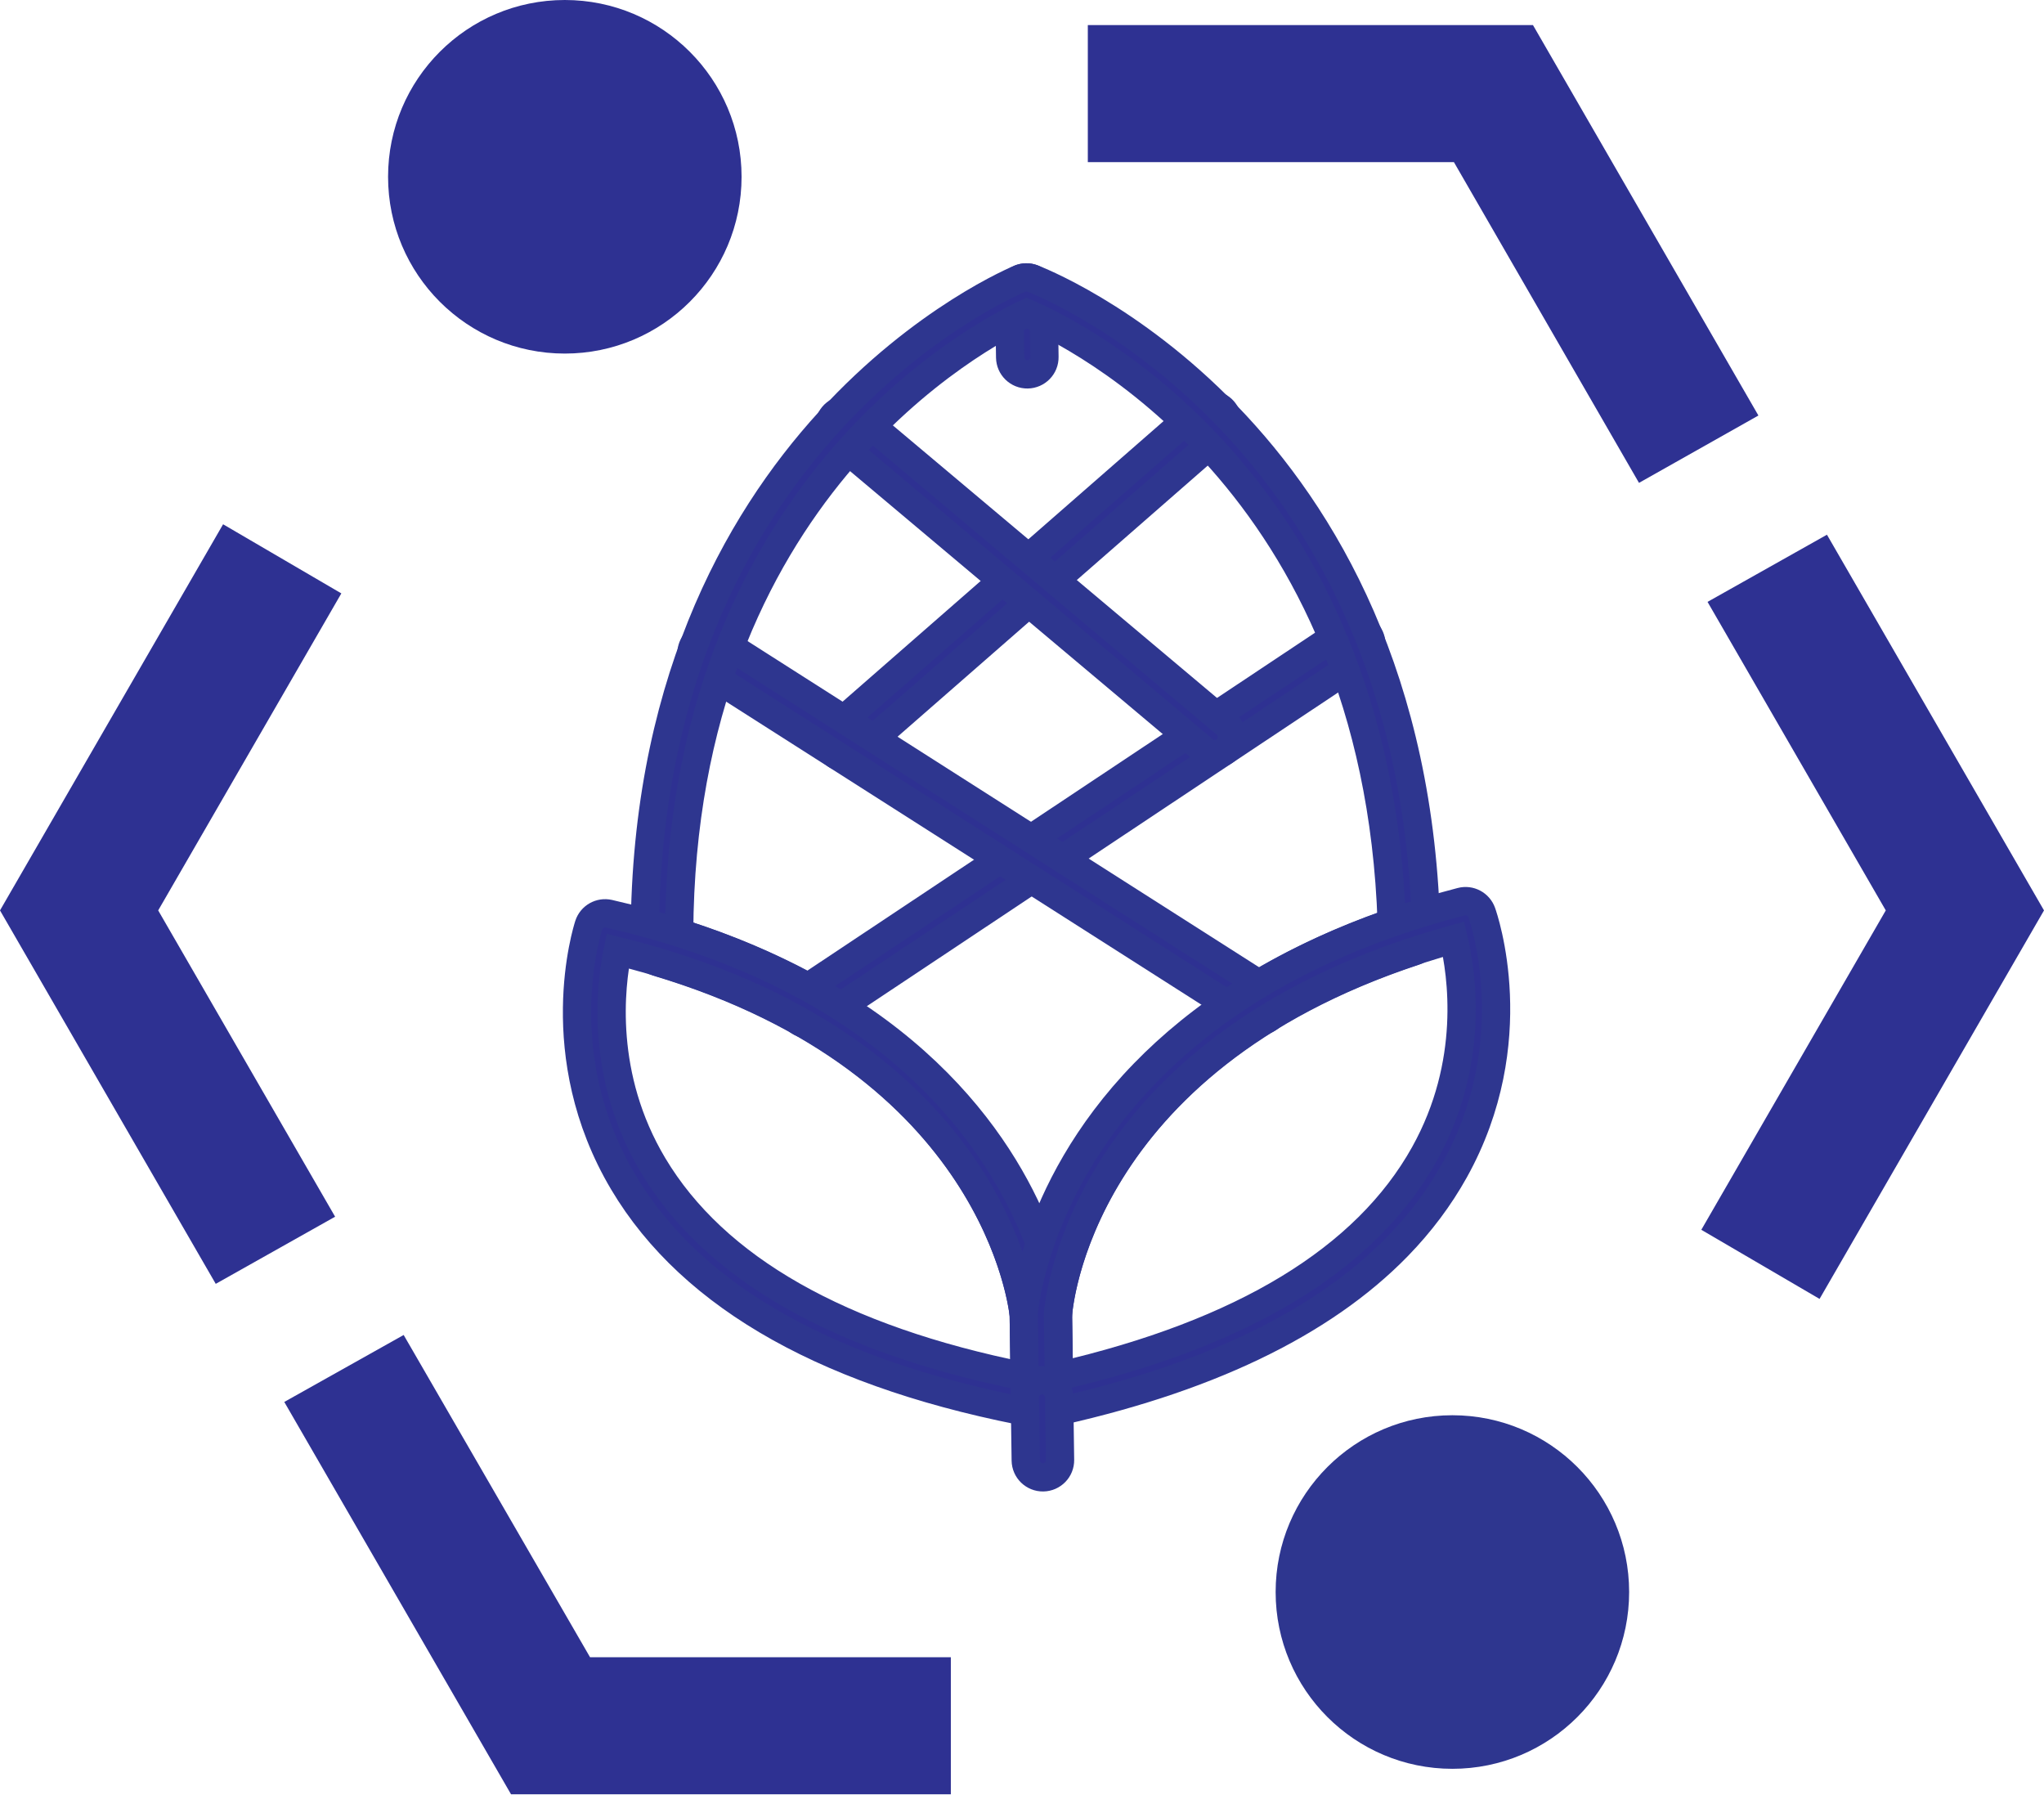
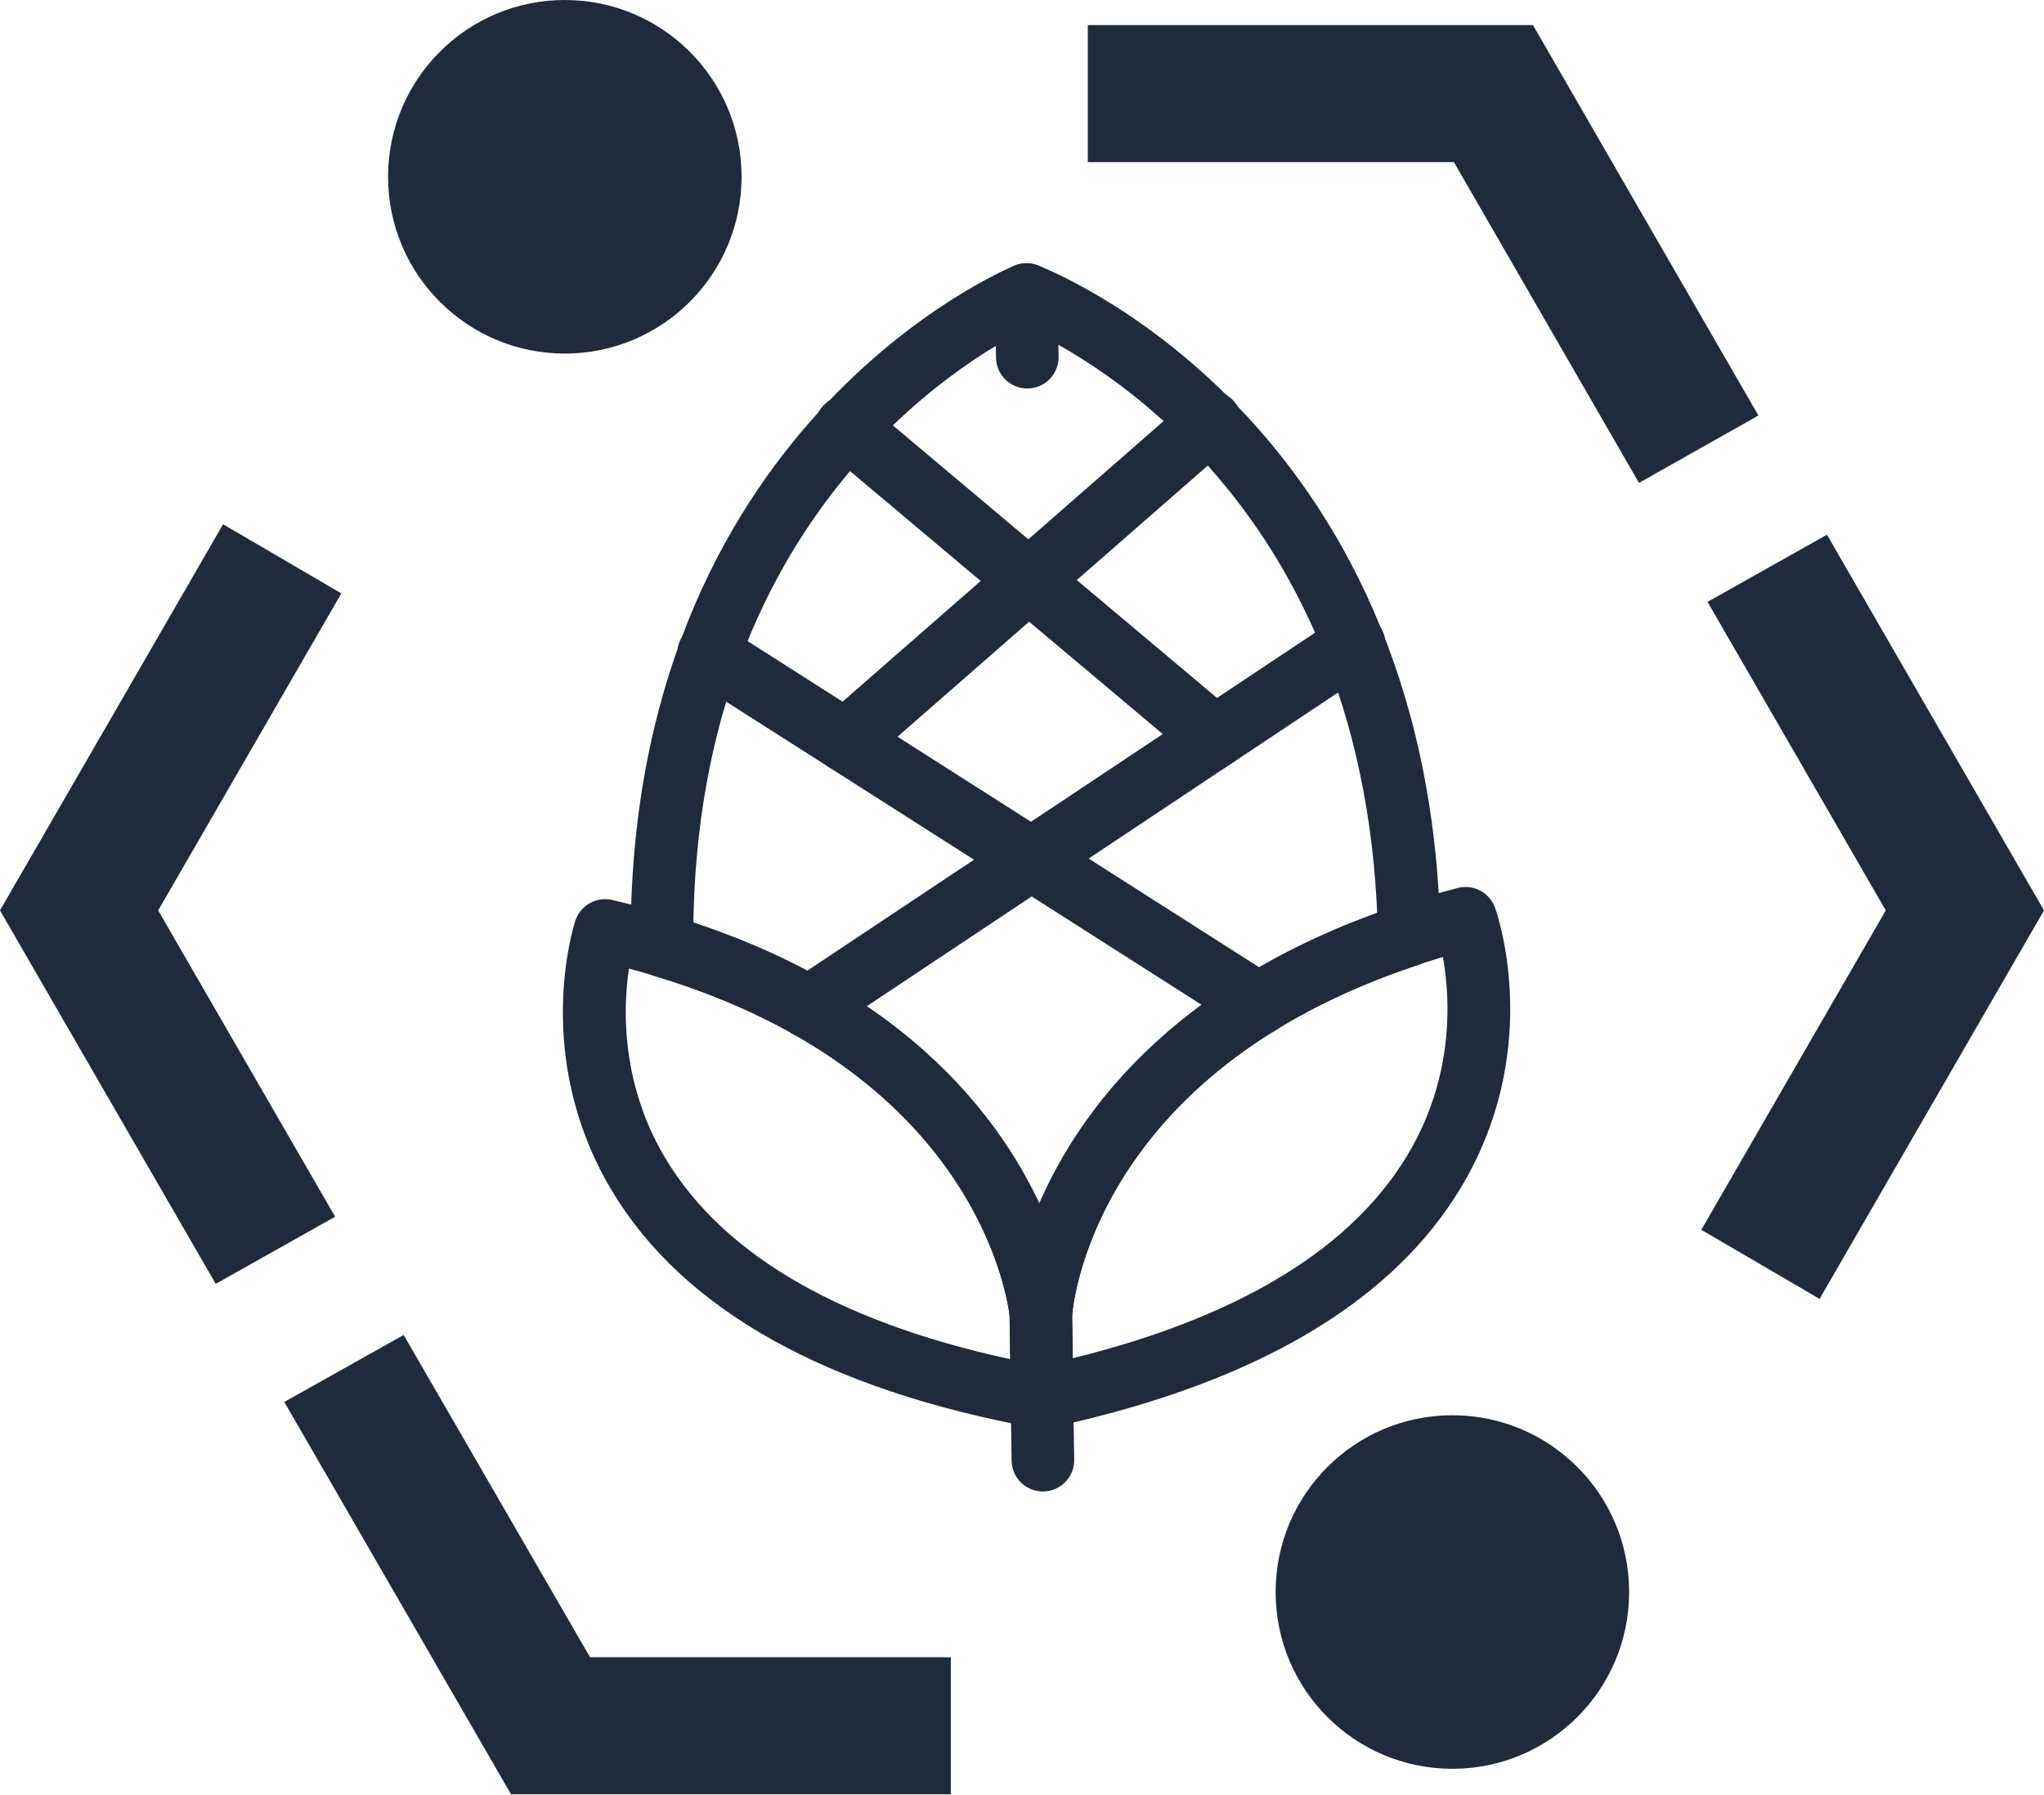
<svg xmlns="http://www.w3.org/2000/svg" id="Layer_1" data-name="Layer 1" viewBox="0 0 578.22 507.47">
  <defs>
    <style>
-       .cls-1 {
-         fill: #2e368f;
+       .cls-1, .cls-2 {
+         fill: #1f2a3b;
      }

-       .cls-2, .cls-3 {
-         fill: #2e3192;
-       }
- 
-       .cls-3 {
-         stroke: #2e368f;
+       .cls-2 {
+         stroke: #1f2a3b;
        stroke-miterlimit: 10;
        stroke-width: 8px;
      }
    </style>
  </defs>
  <g>
-     <polygon class="cls-2" points="463.65 136.57 497.43 117.52 433.66 7.1 307.73 7.1 307.73 45.85 411.29 45.85 463.65 136.57" />
-     <polygon class="cls-2" points="44.75 257.49 96.56 167.83 63.11 148.28 0 257.49 61.03 363.11 94.8 344.12 44.75 257.49" />
-     <polygon class="cls-2" points="114.19 377.57 80.42 396.51 144.56 507.47 268.98 507.47 268.98 468.72 166.92 468.72 114.19 377.57" />
-     <polygon class="cls-2" points="516.82 151.23 483.04 170.23 533.46 257.49 481.28 347.82 514.73 367.37 578.22 257.49 516.82 151.23" />
+     <polygon class="cls-1" points="463.65 136.57 497.43 117.52 433.66 7.1 307.73 7.1 307.73 45.85 411.29 45.85 463.65 136.57" />
+     <polygon class="cls-1" points="44.75 257.49 96.56 167.83 63.11 148.28 0 257.49 61.03 363.11 94.8 344.12 44.75 257.49" />
+     <polygon class="cls-1" points="114.19 377.57 80.42 396.51 144.56 507.47 268.98 507.47 268.98 468.72 166.92 468.72 114.19 377.57" />
+     <polygon class="cls-1" points="516.82 151.23 483.04 170.23 533.46 257.49 481.28 347.82 514.73 367.37 578.22 257.49 516.82 151.23" />
  </g>
-   <circle class="cls-2" cx="159.78" cy="50" r="50" />
+   <circle class="cls-1" cx="159.78" cy="50" r="50" />
  <circle class="cls-1" cx="410.86" cy="450.27" r="50" />
  <g>
-     <path class="cls-3" d="M345.87,122.67c-.09,.1-.19,.19-.29,.27l-103.2,90.18c-2.02,1.76-5.08,1.55-6.84-.46-1.76-2.02-1.49-5.09,.46-6.84l103.2-90.18c2.02-1.76,5.08-1.55,6.84,.46,1.67,1.92,1.57,4.77-.17,6.57Z" />
-     <path class="cls-3" d="M386.57,185.57c-.23,.24-.5,.47-.79,.66l-154.29,102.68c-2.23,1.48-5.24,.88-6.72-1.35-1.48-2.23-.89-5.24,1.35-6.72l154.29-102.68c2.23-1.48,5.24-.88,6.72,1.35,1.29,1.93,1,4.46-.56,6.06Z" />
-     <path class="cls-3" d="M347.13,211.82c-1.76,1.81-4.64,1.98-6.59,.33l-104.3-87.68c-2.05-1.72-2.31-4.78-.59-6.83,1.68-2.02,4.78-2.31,6.83-.59l104.3,87.68c2.05,1.72,2.31,4.78,.59,6.83-.08,.09-.15,.18-.24,.26Z" />
-     <path class="cls-3" d="M359.54,287.37c-1.57,1.62-4.11,1.97-6.08,.71l-155.61-99.2c-2.26-1.44-2.92-4.44-1.48-6.7,1.45-2.27,4.44-2.92,6.7-1.48l155.61,99.2c2.26,1.44,2.92,4.44,1.48,6.7-.18,.28-.39,.54-.62,.77Z" />
-     <path class="cls-3" d="M294.09,104.41c-.87,.89-2.07,1.45-3.41,1.47-2.68,.04-4.88-2.1-4.92-4.78l-.25-17.72c-.04-2.68,2.1-4.88,4.78-4.92,2.68-.04,4.88,2.1,4.92,4.78l.25,17.72c.02,1.34-.5,2.56-1.37,3.45Z" />
-     <path class="cls-3" d="M402.11,267.82c-.53,.55-1.19,.97-1.96,1.23-94.84,31.33-100.67,99.92-100.87,102.83-.18,2.52-2.25,4.49-4.78,4.52-2.52,.03-4.65-1.87-4.88-4.39-.29-2.97-8.11-71.3-103.74-99.92-2.04-.61-3.44-2.48-3.46-4.61-1.12-144.53,105.08-188.25,106.15-188.68,1.1-.43,2.33-.45,3.44-.05,1.08,.39,108.49,41.09,111.46,185.59,.03,1.33-.49,2.57-1.37,3.48Zm-78.45,35.71c15.38-15.82,37.69-31.31,70.04-42.53-4.15-125.14-89.88-166.7-103.25-172.42-13.17,6.12-97.72,50.33-98.33,175.28,67.85,21.41,92.91,62.47,102.04,87.13,4.38-12.93,12.91-30.39,29.5-47.46Z" />
-     <path class="cls-3" d="M298.26,398.6c-.11,.11-.22,.22-.35,.32-1.11,.94-2.58,1.33-4.01,1.07-58.49-10.71-98.04-32.77-117.55-65.57-21.43-36.03-10.27-71.29-9.79-72.77,.78-2.38,3.24-3.77,5.69-3.22,117.77,26.92,126.94,111.85,127.01,112.7,0,.13,.02,.25,.02,.38l.34,23.64c.02,1.29-.48,2.53-1.37,3.45Zm-123.54-129.61c-2.04,9.91-5.05,35.35,10.06,60.63,17.42,29.14,52.75,49.22,105.07,59.73l-.25-17.48c-.54-5.07-10.13-76.94-114.88-102.88Z" />
-     <path class="cls-3" d="M395.46,352.41c-21.46,22.08-54.85,38.03-99.67,47.56-1.42,.3-2.9-.05-4.03-.95-1.13-.91-1.8-2.27-1.82-3.72l-.34-23.64c0-.13,0-.25,0-.38,.05-.85,6.8-86,123.77-116.26,2.43-.63,4.93,.7,5.78,3.05,.53,1.47,12.68,36.4-7.72,73.02-4.26,7.64-9.59,14.75-15.97,21.32Zm-95.92,36.79c52.09-12.01,86.87-33.13,103.42-62.83,14.35-25.75,10.6-50.94,8.26-60.74-103.97,28.9-111.53,101.02-111.93,106.1l.25,17.48Z" />
-     <path class="cls-3" d="M298.5,416.36c-.87,.89-2.07,1.45-3.41,1.47-2.68,.04-4.88-2.1-4.92-4.78l-.25-17.76c-.04-2.68,2.1-4.88,4.78-4.92s4.88,2.1,4.92,4.78l.25,17.76c.02,1.34-.5,2.56-1.37,3.45Z" />
+     <path class="cls-2" d="M345.87,122.67c-.09,.1-.19,.19-.29,.27l-103.2,90.18c-2.02,1.76-5.08,1.55-6.84-.46-1.76-2.02-1.49-5.09,.46-6.84l103.2-90.18c2.02-1.76,5.08-1.55,6.84,.46,1.67,1.92,1.57,4.77-.17,6.57Z" />
+     <path class="cls-2" d="M386.57,185.57c-.23,.24-.5,.47-.79,.66l-154.29,102.68c-2.23,1.48-5.24,.88-6.72-1.35-1.48-2.23-.89-5.24,1.35-6.72l154.29-102.68c2.23-1.48,5.24-.88,6.72,1.35,1.29,1.93,1,4.46-.56,6.06Z" />
+     <path class="cls-2" d="M347.13,211.82c-1.76,1.81-4.64,1.98-6.59,.33l-104.3-87.68c-2.05-1.72-2.31-4.78-.59-6.83,1.68-2.02,4.78-2.31,6.83-.59l104.3,87.68c2.05,1.72,2.31,4.78,.59,6.83-.08,.09-.15,.18-.24,.26Z" />
+     <path class="cls-2" d="M359.54,287.37c-1.57,1.62-4.11,1.97-6.08,.71l-155.61-99.2c-2.26-1.44-2.92-4.44-1.48-6.7,1.45-2.27,4.44-2.92,6.7-1.48l155.61,99.2c2.26,1.44,2.92,4.44,1.48,6.7-.18,.28-.39,.54-.62,.77Z" />
+     <path class="cls-2" d="M294.09,104.41c-.87,.89-2.07,1.45-3.41,1.47-2.68,.04-4.88-2.1-4.92-4.78l-.25-17.72c-.04-2.68,2.1-4.88,4.78-4.92,2.68-.04,4.88,2.1,4.92,4.78l.25,17.72c.02,1.34-.5,2.56-1.37,3.45Z" />
+     <path class="cls-2" d="M402.11,267.82c-.53,.55-1.19,.97-1.96,1.23-94.84,31.33-100.67,99.92-100.87,102.83-.18,2.52-2.25,4.49-4.78,4.52-2.52,.03-4.65-1.87-4.88-4.39-.29-2.97-8.11-71.3-103.74-99.92-2.04-.61-3.44-2.48-3.46-4.61-1.12-144.53,105.08-188.25,106.15-188.68,1.1-.43,2.33-.45,3.44-.05,1.08,.39,108.49,41.09,111.46,185.59,.03,1.33-.49,2.57-1.37,3.48Zm-78.45,35.71c15.38-15.82,37.69-31.31,70.04-42.53-4.15-125.14-89.88-166.7-103.25-172.42-13.17,6.12-97.72,50.33-98.33,175.28,67.85,21.41,92.91,62.47,102.04,87.13,4.38-12.93,12.91-30.39,29.5-47.46Z" />
+     <path class="cls-2" d="M298.26,398.6c-.11,.11-.22,.22-.35,.32-1.11,.94-2.58,1.33-4.01,1.07-58.49-10.71-98.04-32.77-117.55-65.57-21.43-36.03-10.27-71.29-9.79-72.77,.78-2.38,3.24-3.77,5.69-3.22,117.77,26.92,126.94,111.85,127.01,112.7,0,.13,.02,.25,.02,.38l.34,23.64c.02,1.29-.48,2.53-1.37,3.45Zm-123.54-129.61c-2.04,9.91-5.05,35.35,10.06,60.63,17.42,29.14,52.75,49.22,105.07,59.73l-.25-17.48c-.54-5.07-10.13-76.94-114.88-102.88Z" />
+     <path class="cls-2" d="M395.46,352.41c-21.46,22.08-54.85,38.03-99.67,47.56-1.42,.3-2.9-.05-4.03-.95-1.13-.91-1.8-2.27-1.82-3.72l-.34-23.64c0-.13,0-.25,0-.38,.05-.85,6.8-86,123.77-116.26,2.43-.63,4.93,.7,5.78,3.05,.53,1.47,12.68,36.4-7.72,73.02-4.26,7.64-9.59,14.75-15.97,21.32Zm-95.92,36.79c52.09-12.01,86.87-33.13,103.42-62.83,14.35-25.75,10.6-50.94,8.26-60.74-103.97,28.9-111.53,101.02-111.93,106.1l.25,17.48Z" />
+     <path class="cls-2" d="M298.5,416.36c-.87,.89-2.07,1.45-3.41,1.47-2.68,.04-4.88-2.1-4.92-4.78l-.25-17.76c-.04-2.68,2.1-4.88,4.78-4.92s4.88,2.1,4.92,4.78l.25,17.76c.02,1.34-.5,2.56-1.37,3.45Z" />
  </g>
</svg>
